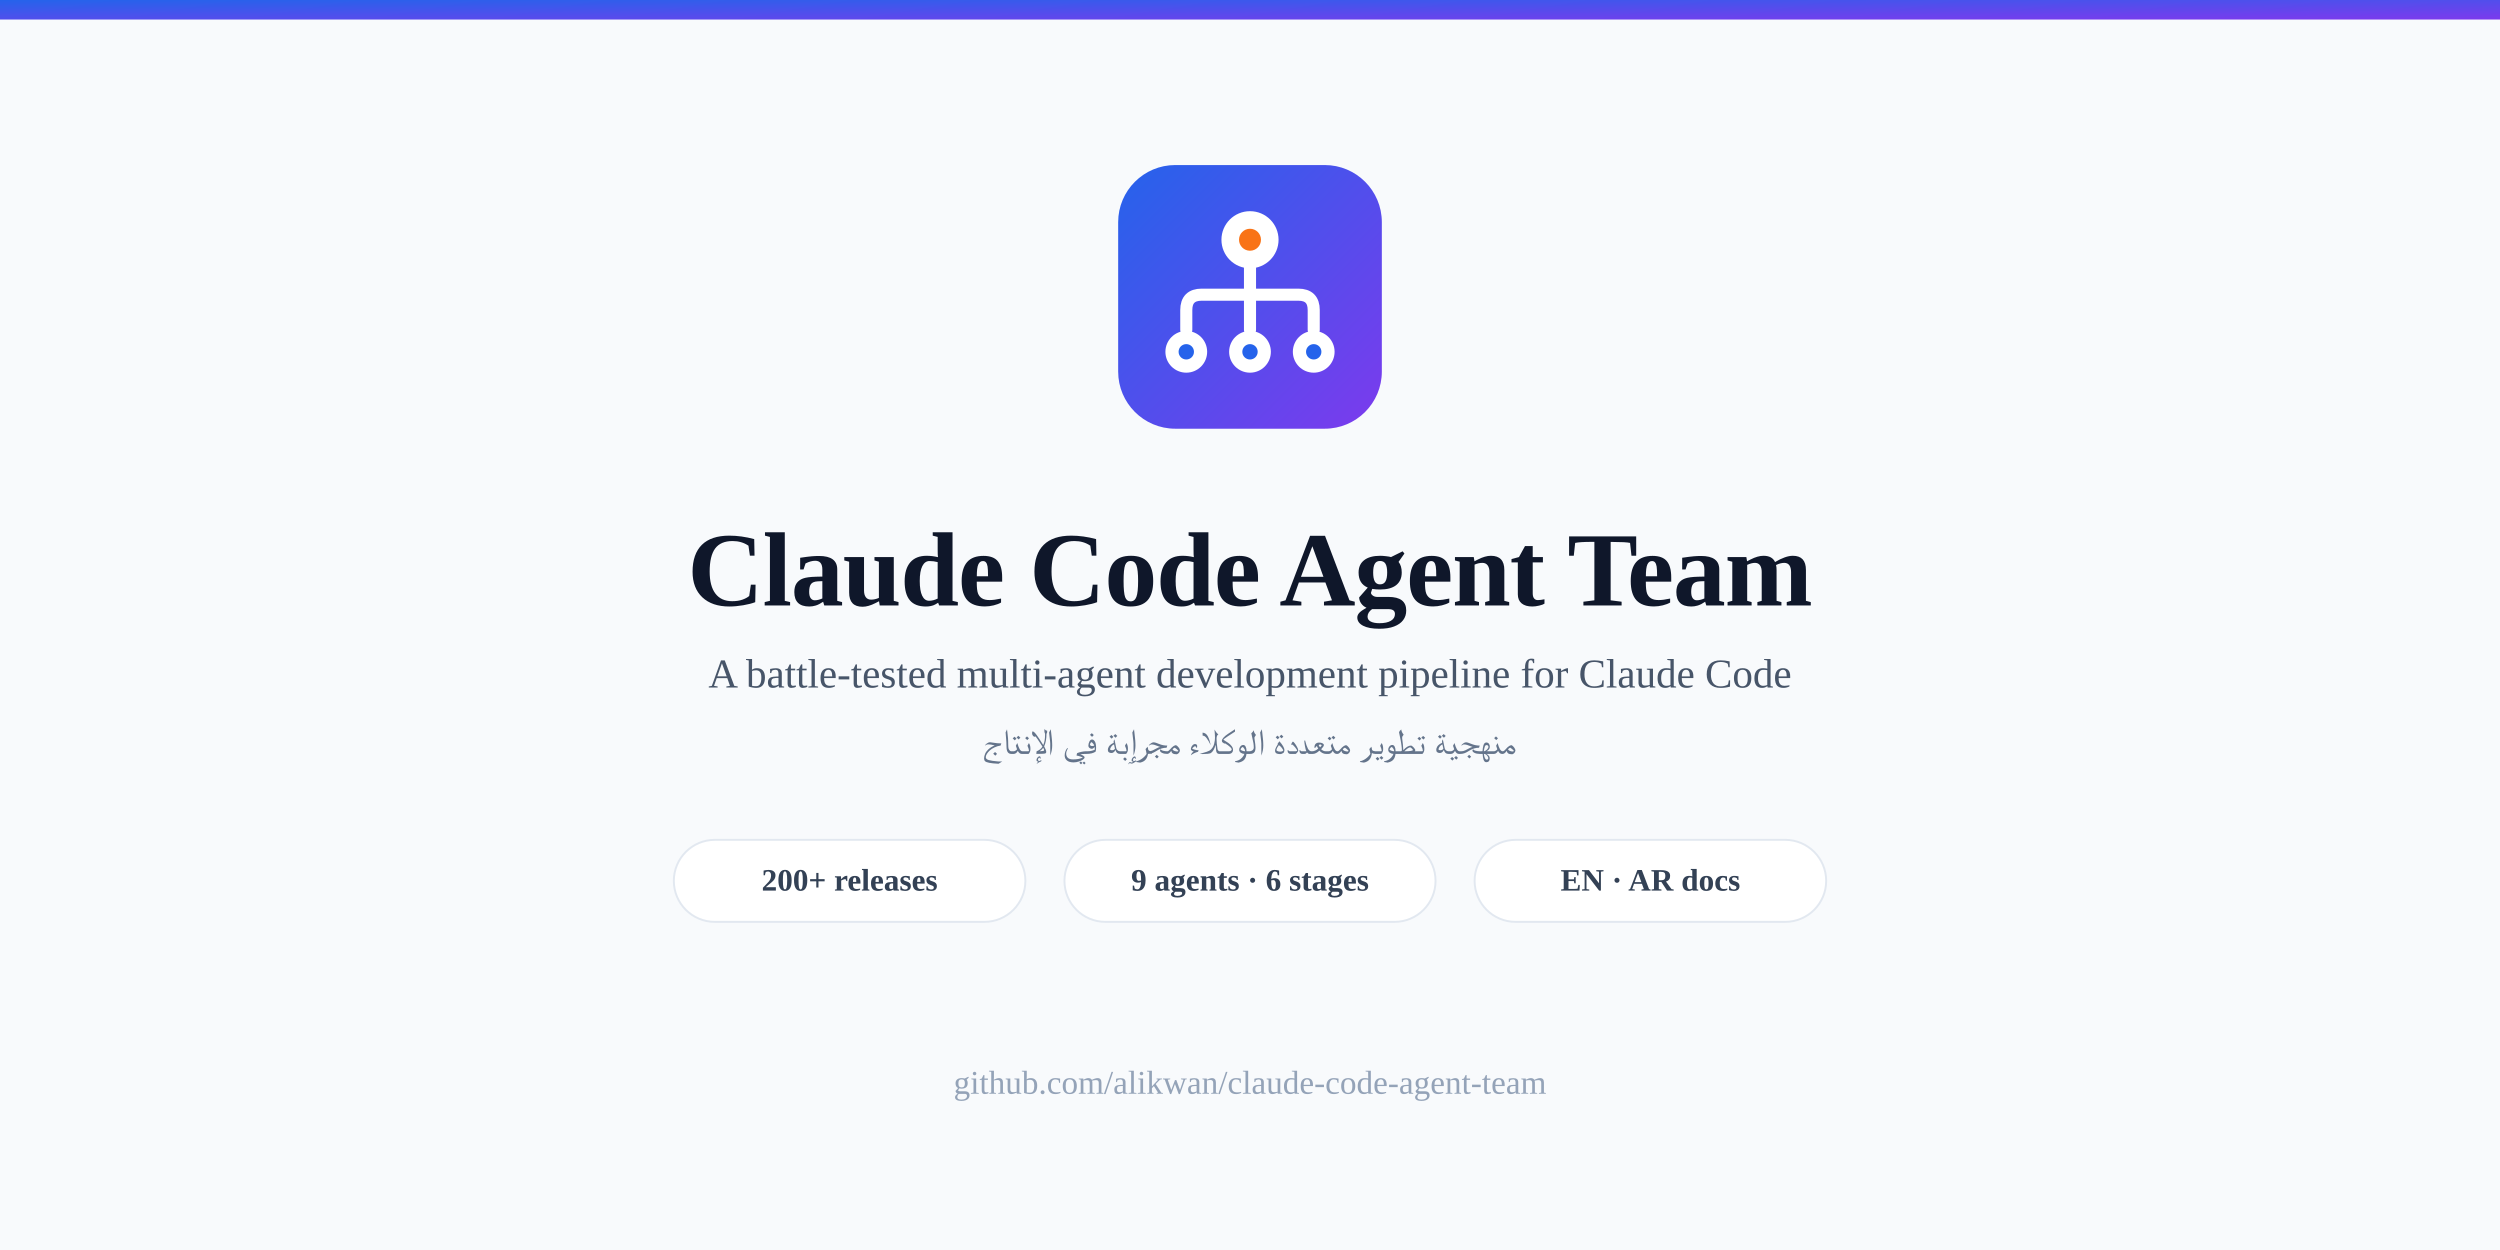
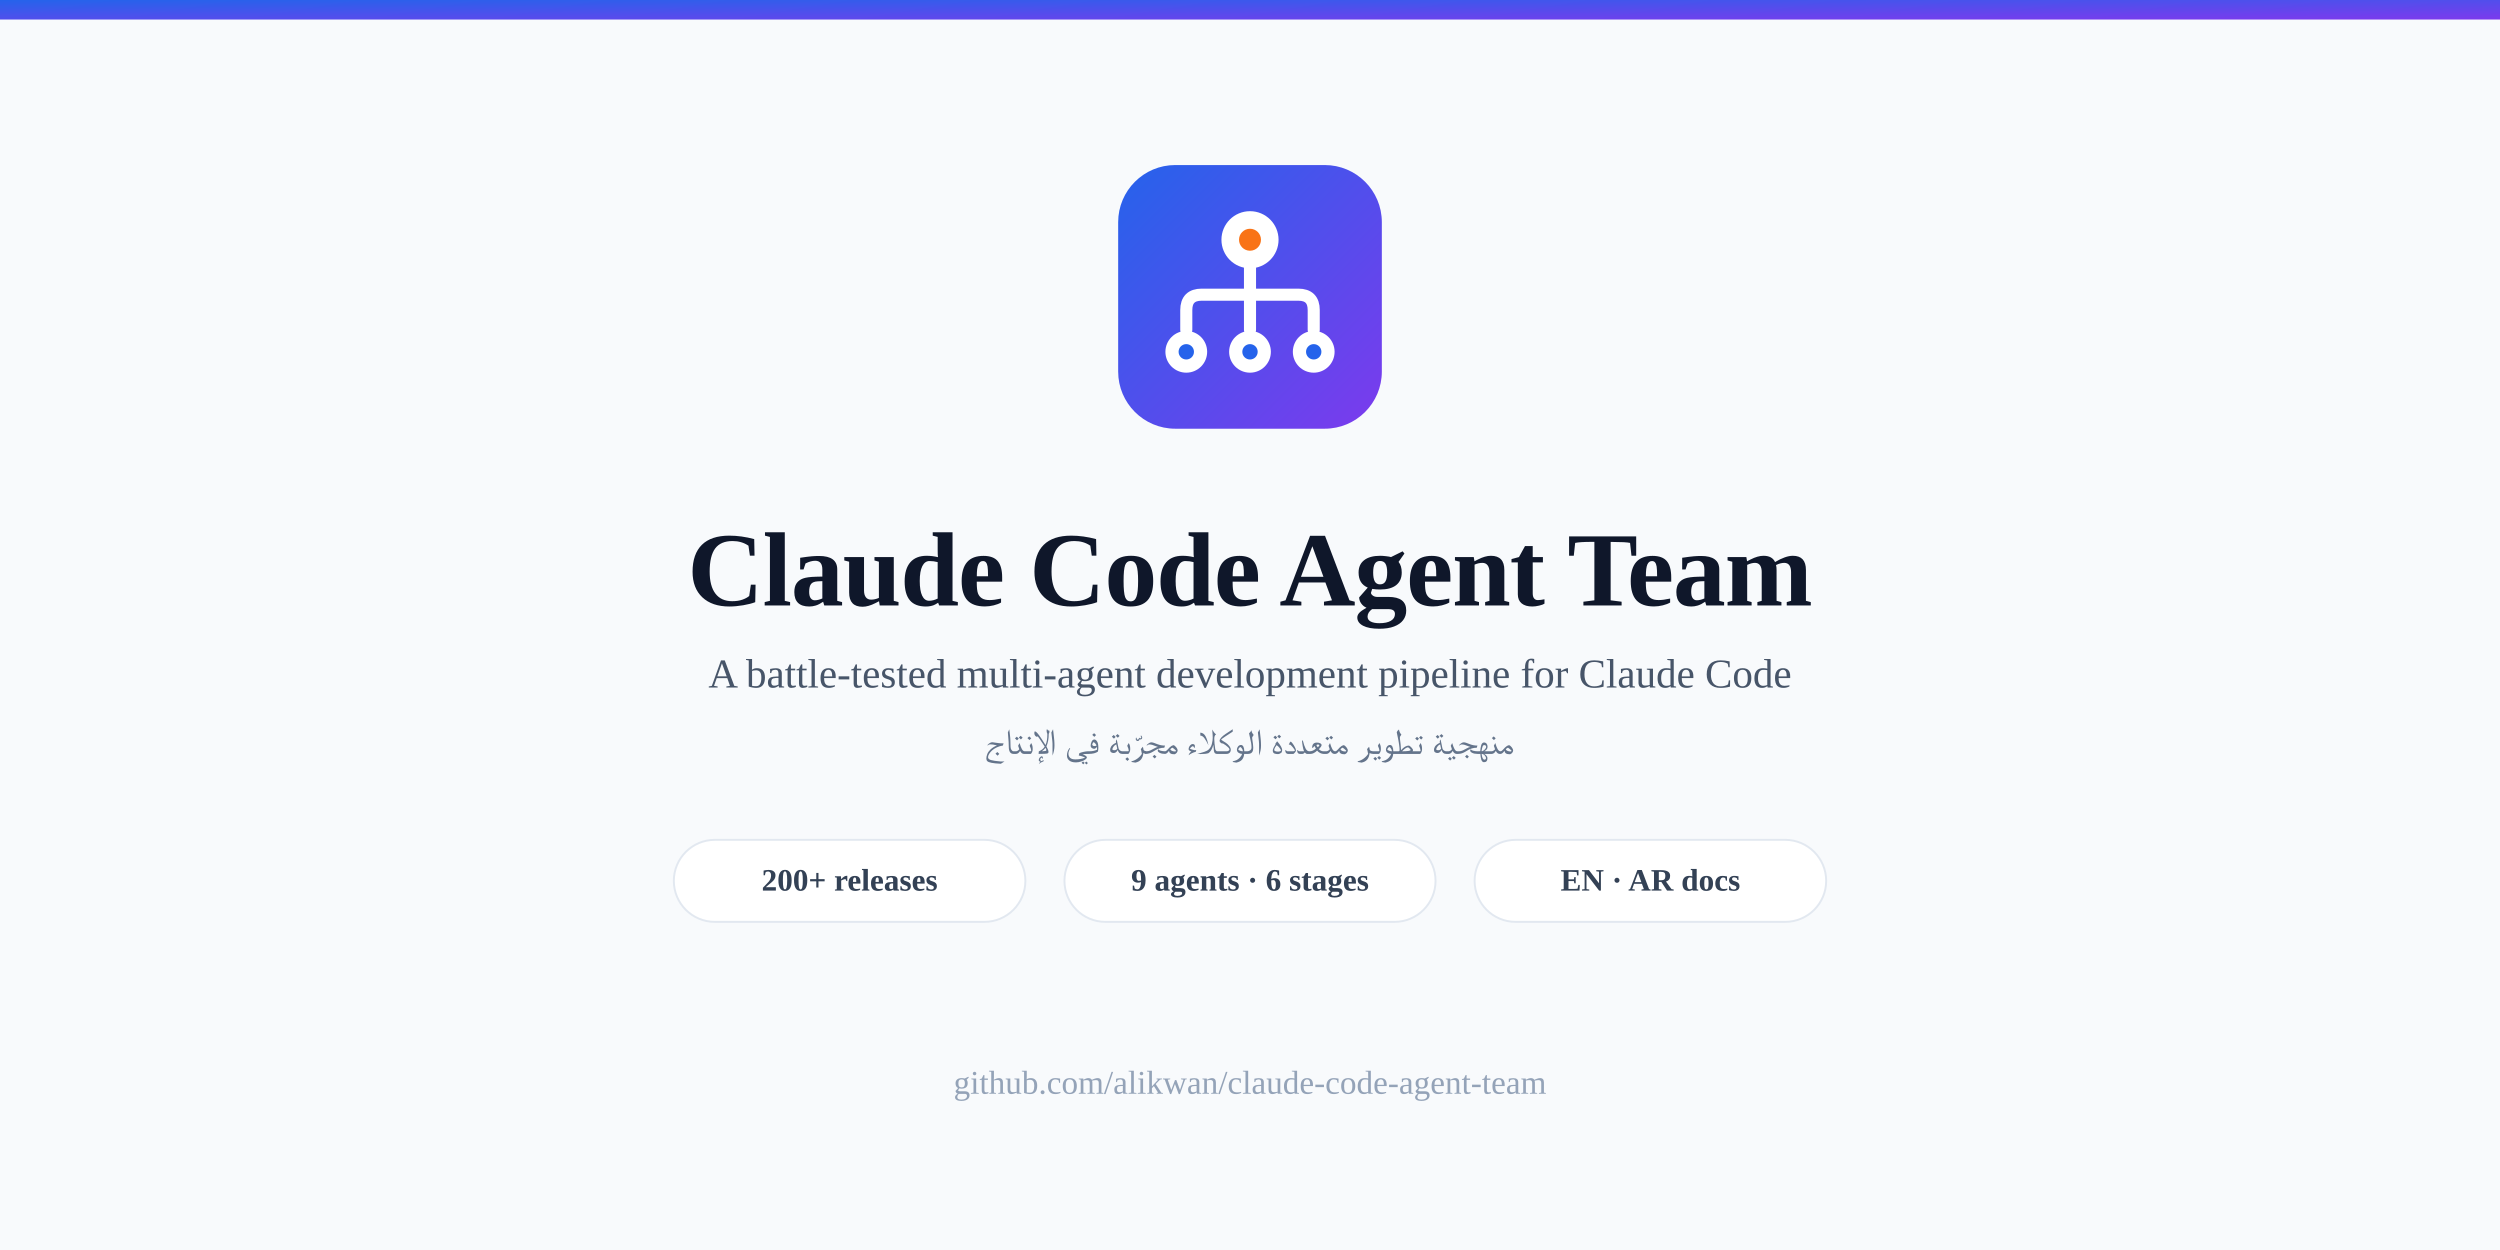
<svg xmlns="http://www.w3.org/2000/svg" width="1280" height="640" viewBox="0 0 1280 640" role="img" aria-label="Claude Code Agent Team social preview">
  <defs>
    <linearGradient id="tile" x1="0" y1="0" x2="1" y2="1">
      <stop offset="0" stop-color="#2563EB" />
      <stop offset="1" stop-color="#7C3AED" />
    </linearGradient>
  </defs>
  <rect width="1280" height="640" fill="#F8FAFC" />
  <rect x="0" y="0" width="1280" height="10" fill="url(#tile)" />
  <g transform="translate(568,80) scale(0.5625)">
    <rect x="8" y="8" width="240" height="240" rx="52" fill="url(#tile)" />
    <g stroke="#FFFFFF" stroke-width="11" fill="none" stroke-linecap="round" stroke-linejoin="round">
      <path d="M128 100 V126" />
      <path d="M70 158 V140 Q70 126 84 126 H172 Q186 126 186 140 V158" />
      <path d="M128 126 V158" />
    </g>
    <circle cx="128" cy="76" r="26" fill="#FFFFFF" />
    <circle cx="128" cy="76" r="10" fill="#F97316" />
    <circle cx="70" cy="178" r="19" fill="#FFFFFF" />
    <circle cx="128" cy="178" r="19" fill="#FFFFFF" />
    <circle cx="186" cy="178" r="19" fill="#FFFFFF" />
    <circle cx="70" cy="178" r="7" fill="#2563EB" />
    <circle cx="128" cy="178" r="7" fill="#2563EB" />
    <circle cx="186" cy="178" r="7" fill="#2563EB" />
  </g>
  <text x="640" y="310" font-size="54" font-weight="700" fill="#0F172A" text-anchor="middle" letter-spacing="-0.5">Claude Code Agent Team</text>
  <text x="640" y="352" font-size="21" fill="#475569" text-anchor="middle">A battle-tested multi-agent development pipeline for Claude Code</text>
-   <text x="640" y="386" font-size="18" fill="#64748B" text-anchor="middle">منهجية تطوير متعددة الوكلاء مجرٳبة في الإنتاج</text>
+   <text x="640" y="386" font-size="18" fill="#64748B" text-anchor="middle">منهجية تطوير متعددة الوكلاء مجرّبة في الإنتاج</text>
  <g font-size="16" font-weight="600" text-anchor="middle">
    <rect x="345" y="430" width="180" height="42" rx="21" fill="#FFFFFF" stroke="#E2E8F0" />
    <text x="435" y="456" fill="#334155">200+ releases</text>
    <rect x="545" y="430" width="190" height="42" rx="21" fill="#FFFFFF" stroke="#E2E8F0" />
    <text x="640" y="456" fill="#334155">9 agents · 6 stages</text>
    <rect x="755" y="430" width="180" height="42" rx="21" fill="#FFFFFF" stroke="#E2E8F0" />
    <text x="845" y="456" fill="#334155">EN · AR docs</text>
  </g>
  <text x="640" y="560" font-size="17" fill="#94A3B8" text-anchor="middle">github.com/alikwan/claude-code-agent-team</text>
</svg>
